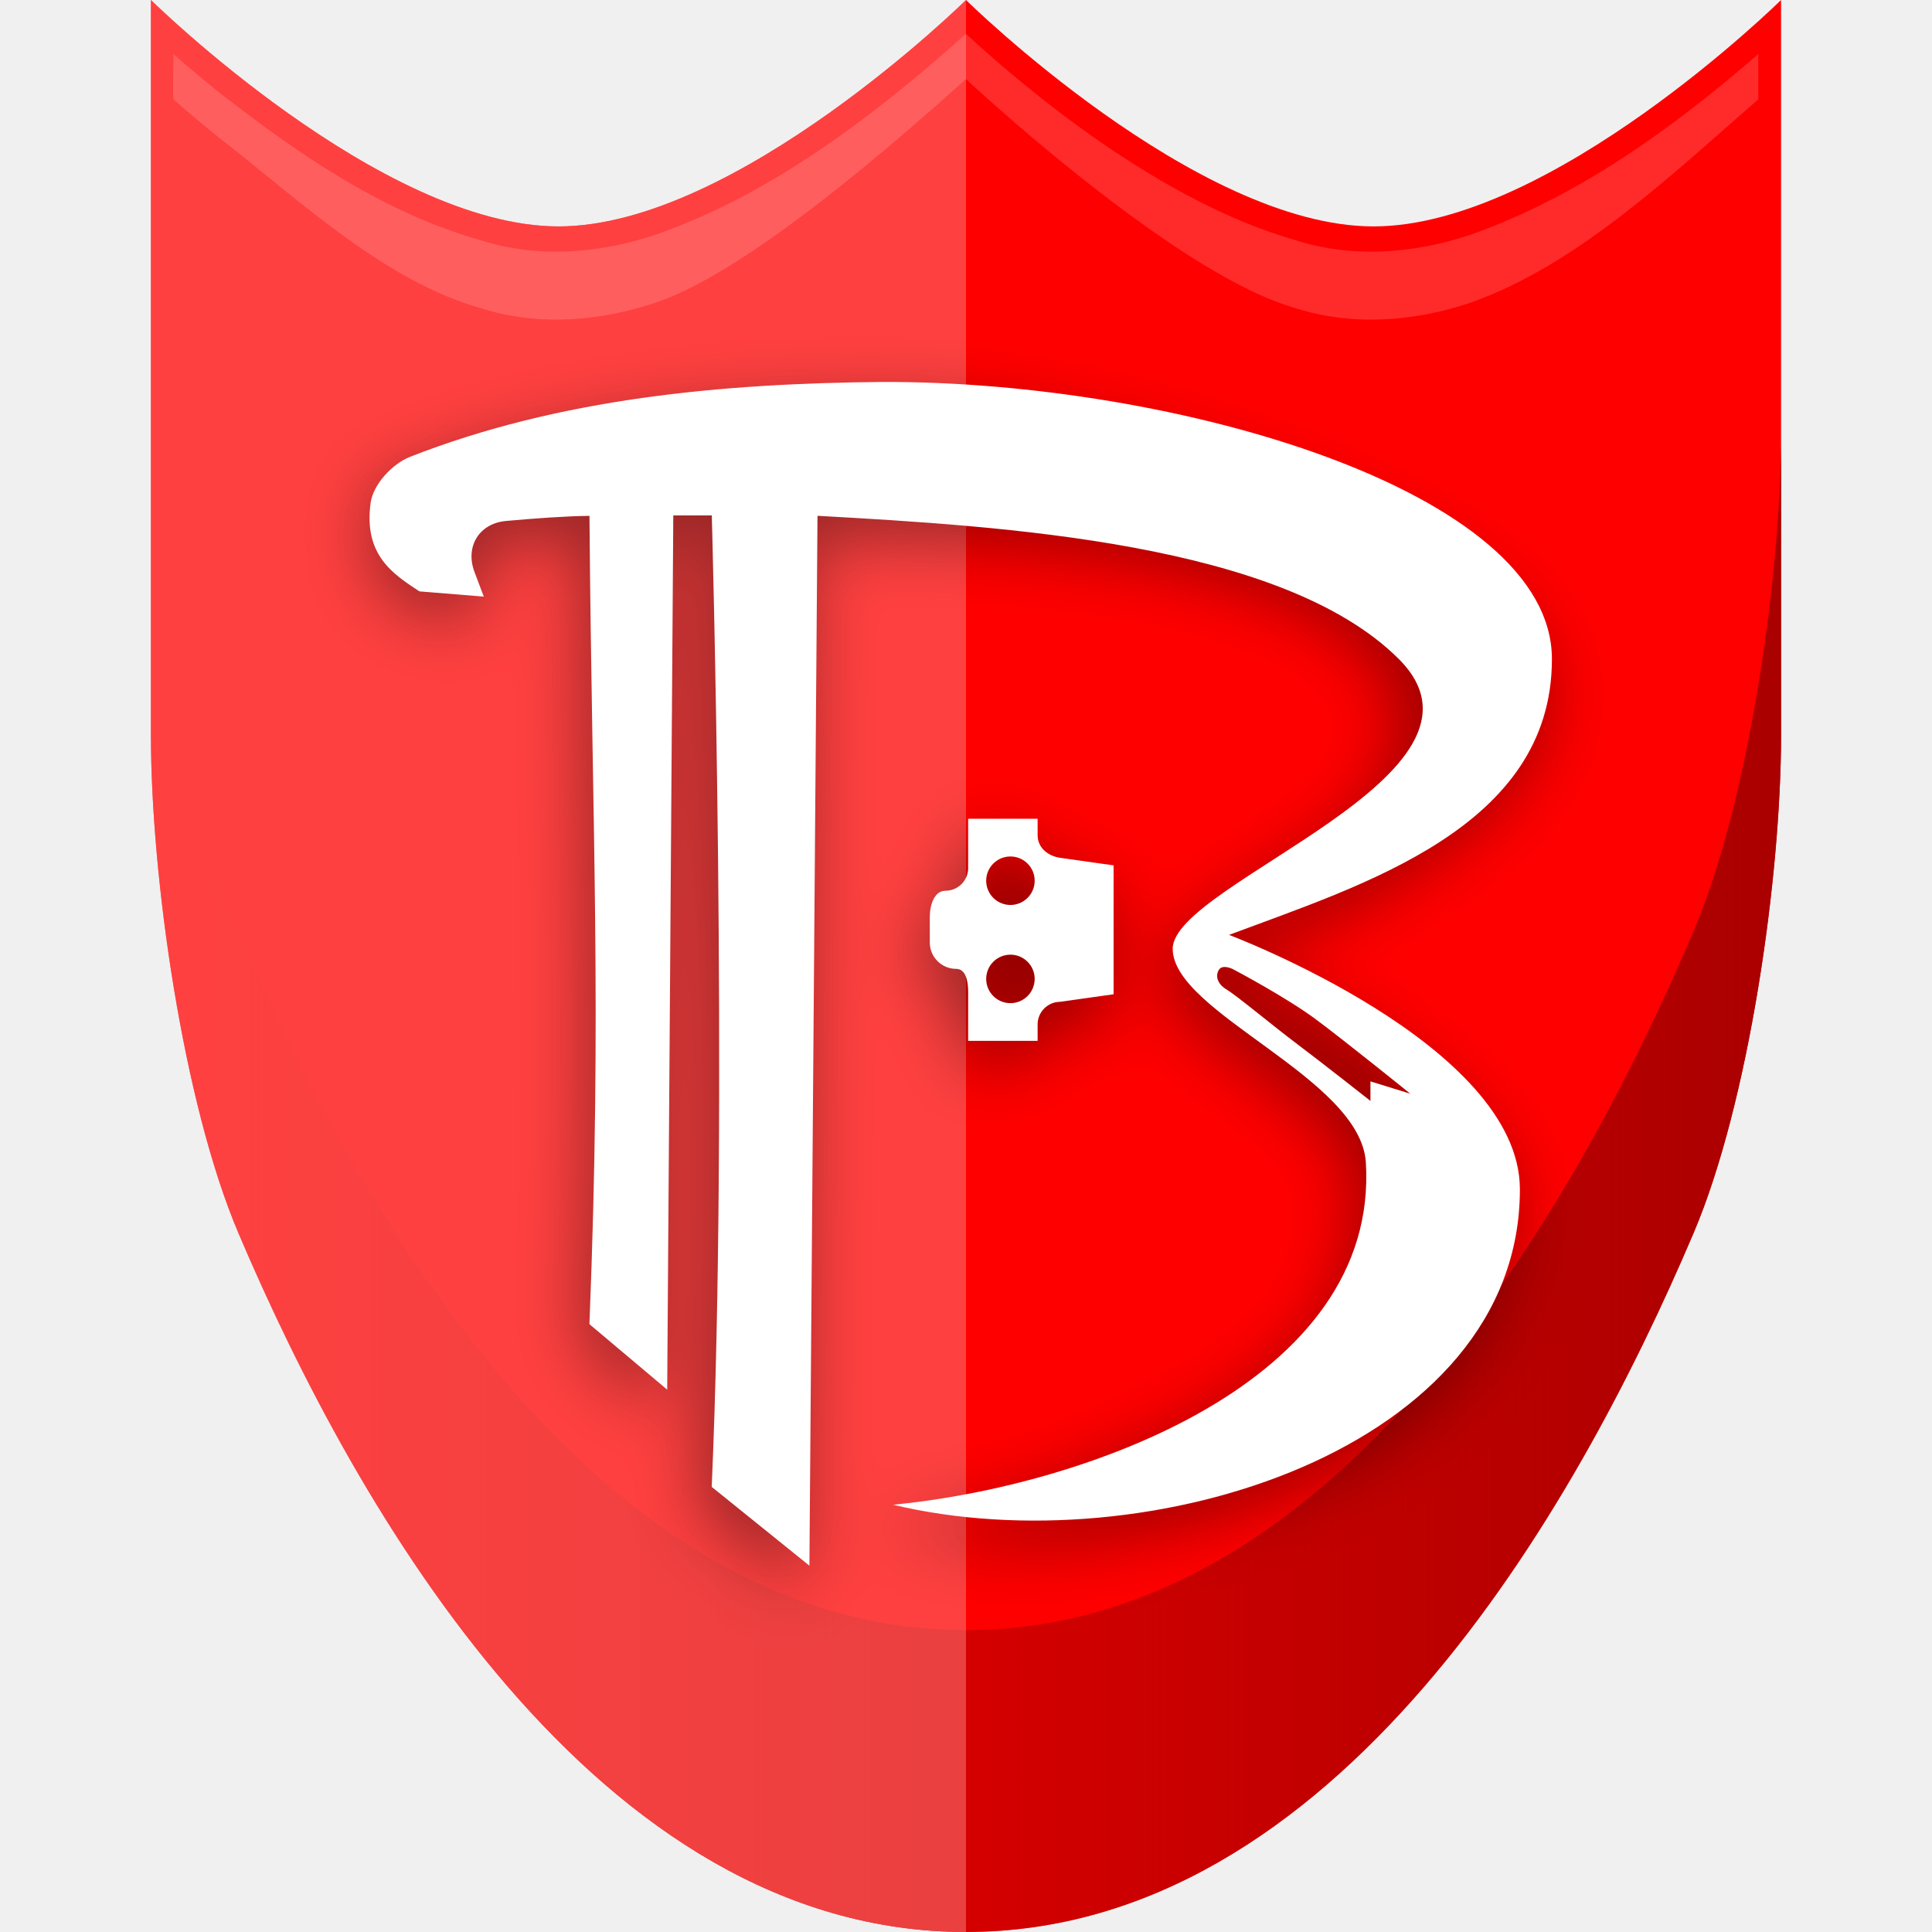
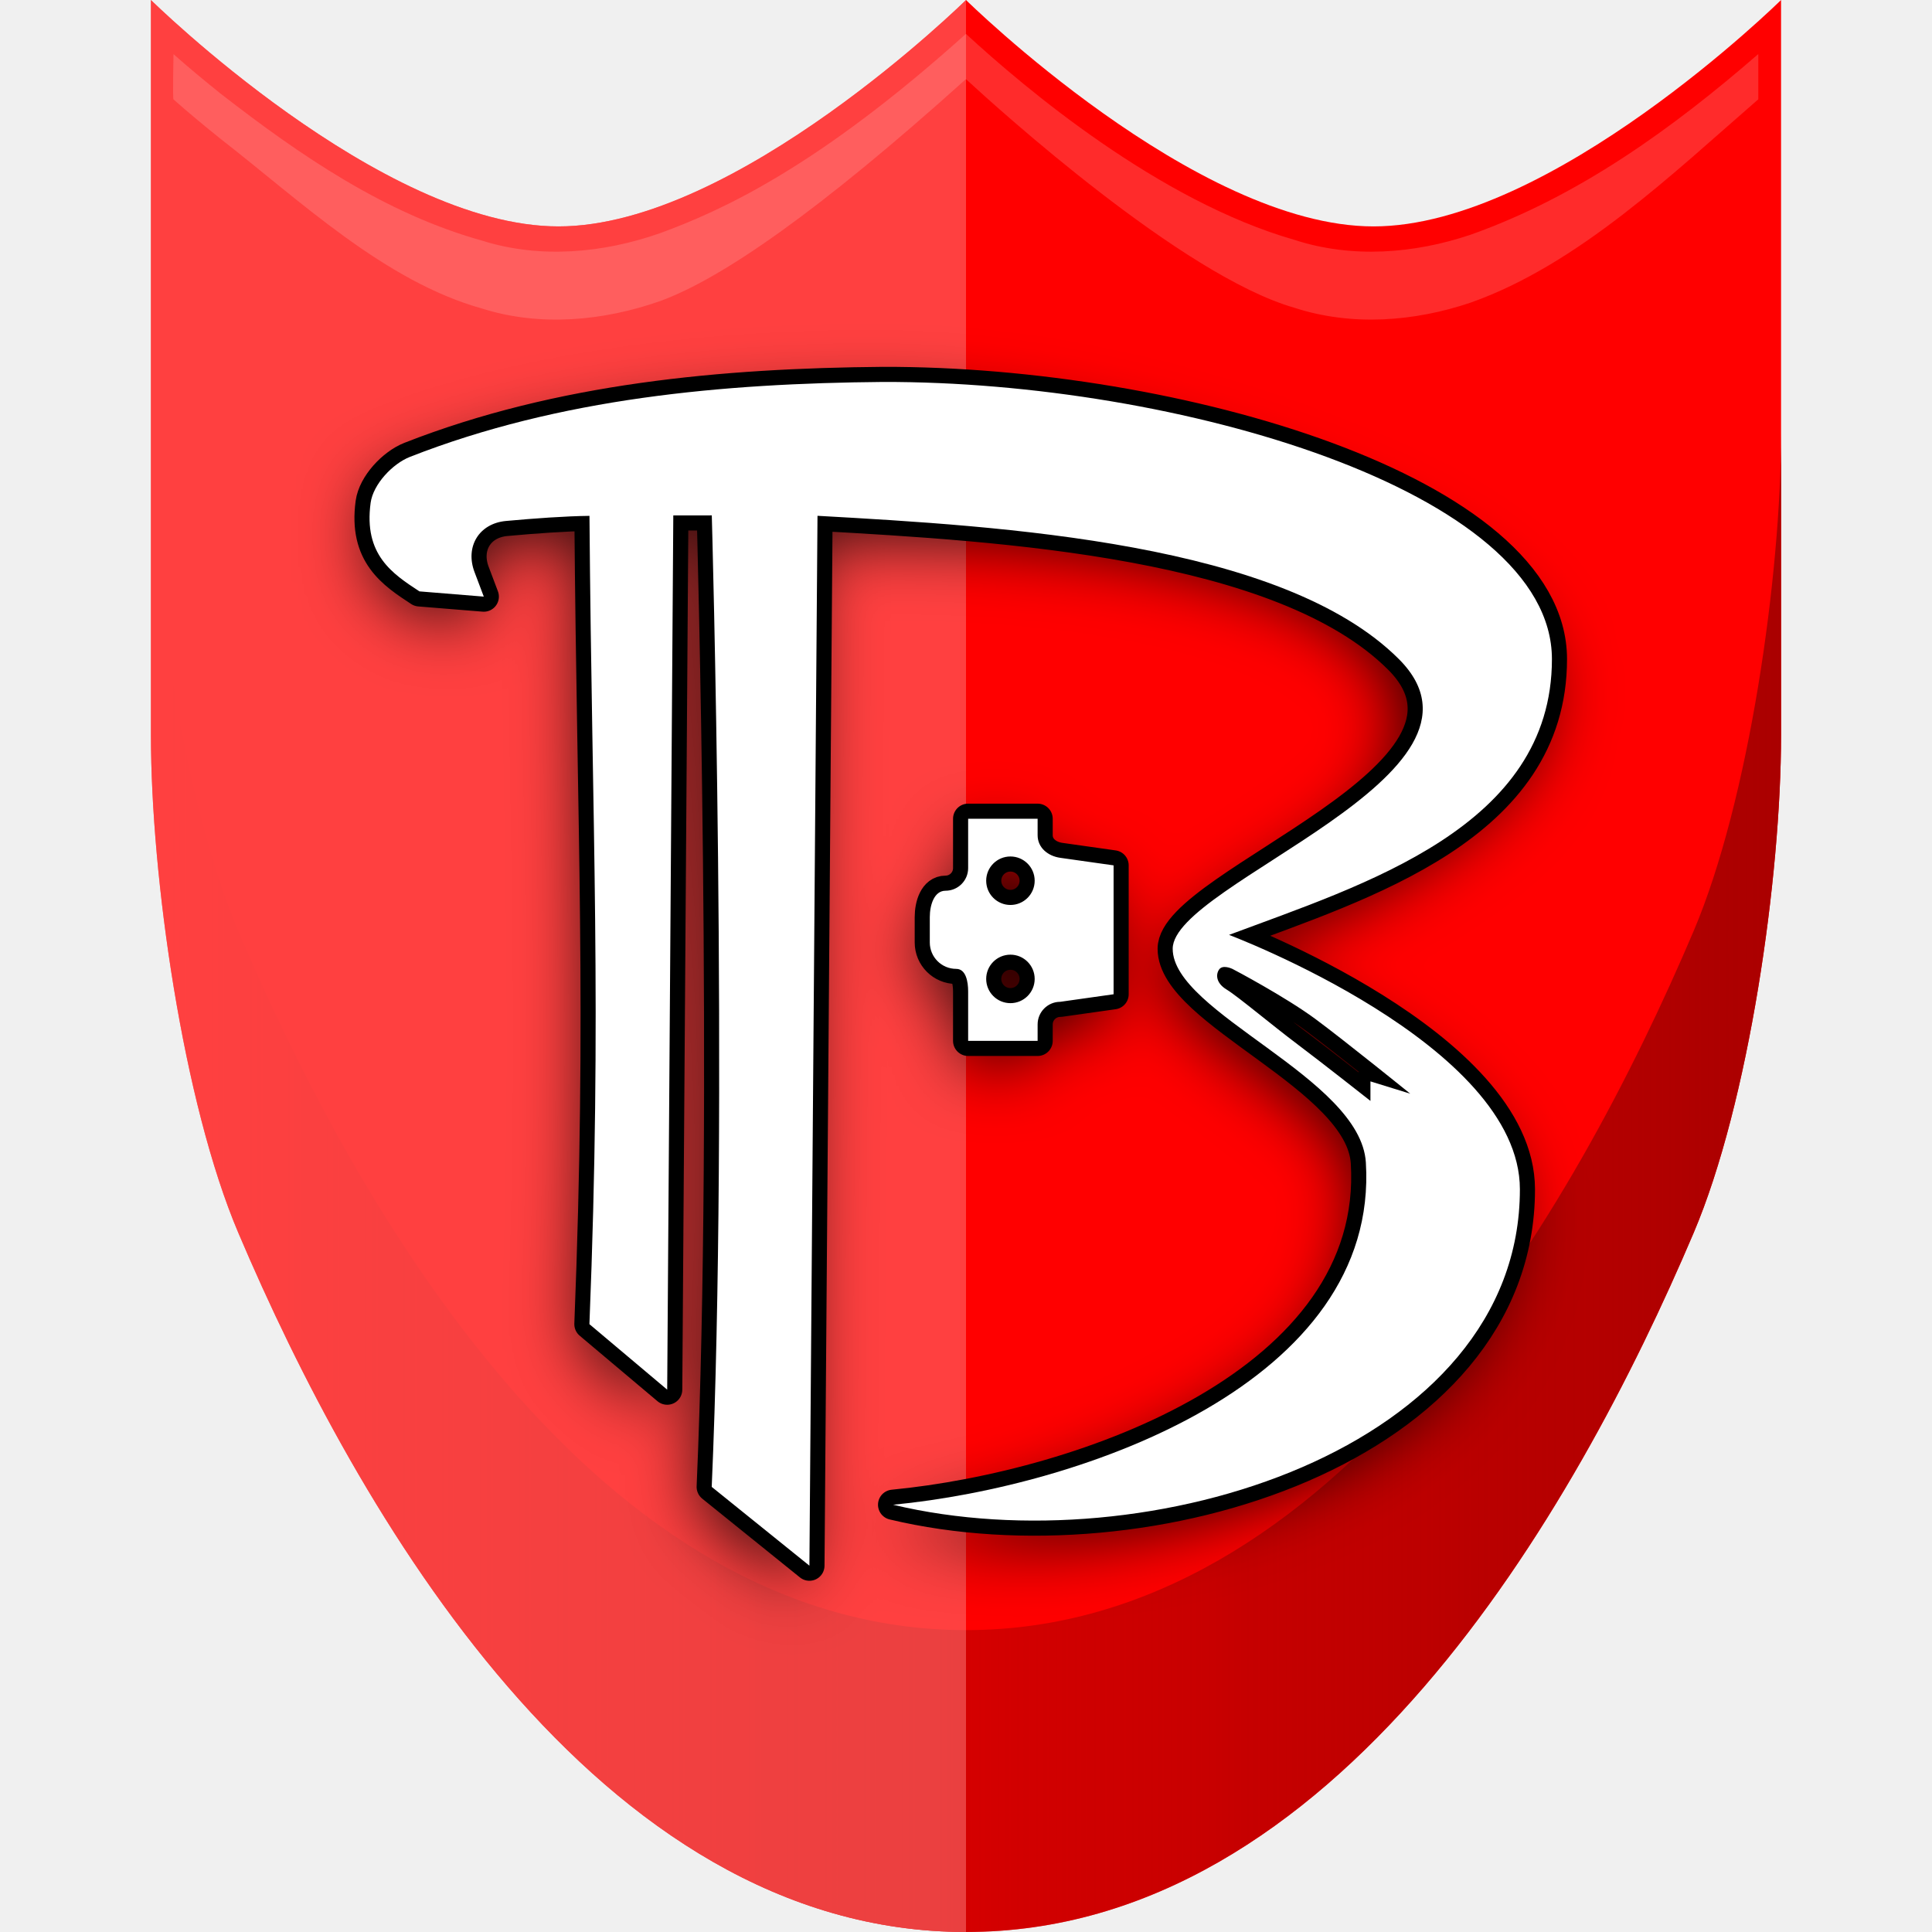
<svg xmlns="http://www.w3.org/2000/svg" xmlns:xlink="http://www.w3.org/1999/xlink" width="512" height="512" viewBox="0 0 135.467 135.467" version="1.1" id="svg5" xml:space="preserve">
  <defs id="defs2">
    <linearGradient id="linearGradient6">
      <stop style="stop-color:#aa0000;stop-opacity:0;" offset="0" id="stop7" />
      <stop style="stop-color:#aa0000;stop-opacity:1;" offset="1" id="stop6" />
    </linearGradient>
    <filter style="color-interpolation-filters:sRGB" id="filter14" x="-0.069" y="-0.069" width="1.139" height="1.138">
      <feGaussianBlur stdDeviation="2.38" id="feGaussianBlur14" />
    </filter>
    <linearGradient xlink:href="#linearGradient6" id="linearGradient7" x1="10.583" y1="82.926" x2="124.883" y2="82.926" gradientUnits="userSpaceOnUse" />
  </defs>
  <g id="layer1">
    <path id="rect1" style="display:inline;opacity:1;fill:#ff0000;stroke-width:10.213;stroke-linecap:round;stroke-linejoin:round;stroke-miterlimit:1;paint-order:markers stroke fill" d="m 10.583,0 c 0,0 16.107,15.875 28.575,15.875 C 51.626,15.875 67.733,0 67.733,0 c 0,0 16.107,15.875 28.575,15.875 C 108.776,15.875 124.883,0 124.883,0 v 51.553 c 0,9.937 -2.247,25.756 -6.13,34.896 -8.299,19.532 -25.116,49.017 -51.02,49.017 -25.904,0 -42.721,-29.485 -51.02,-49.017 C 12.83,77.309 10.583,61.49 10.583,51.553 Z" />
    <path id="path5" style="display:inline;opacity:1;fill:url(#linearGradient7);stroke-width:10.213;stroke-linecap:round;stroke-linejoin:round;stroke-miterlimit:1;paint-order:markers stroke fill" d="m 10.583,30.386 v 21.167 c 0,9.937 2.247,25.756 6.13,34.897 8.299,19.532 25.116,49.017 51.02,49.017 25.903,0 42.721,-29.485 51.02,-49.017 3.884,-9.14 6.13,-24.96 6.13,-34.897 V 30.386 c 0,9.937 -2.247,25.756 -6.13,34.897 -8.299,19.532 -25.116,49.017 -51.02,49.017 -25.904,0 -42.721,-29.485 -51.02,-49.017 -3.884,-9.14 -6.13,-24.96 -6.13,-34.897 z" />
    <path id="path3" style="display:inline;opacity:0.5;fill:#ff8080;fill-opacity:1;stroke-width:10.213;stroke-linecap:round;stroke-linejoin:round;stroke-miterlimit:1;paint-order:markers stroke fill" d="m 10.583,0 v 51.553 c 0,9.937 2.246,25.756 6.13,34.896 8.299,19.532 25.117,49.017 51.02,49.017 V 0 c 0,0 -16.107,15.875 -28.575,15.875 C 26.691,15.875 10.583,0 10.583,0 Z" />
-     <path id="path14" style="display:inline;opacity:0.4;mix-blend-mode:normal;fill:#000000;stroke-width:0.265;stroke-linecap:round;stroke-linejoin:round;stroke-miterlimit:1;paint-order:markers stroke fill;filter:url(#filter14)" d="m 61.392,28.368 c -13.707,0.037 -26,2.044 -33.96,5.545 l -1.413,0.622 0.045,1.928 c 0.025,1.06 0.07,1.953 0.101,1.984 l -0.008,2.311 1.966,0.978 0.759,1.317 4.512,0.367 0.478,-5.462 c 2.019,-0.1 4.142,-0.169 6.931,-0.2 0.176,22.231 0.885,34.363 -0.003,56.676 l 5.453,4.592 0.428,-61.3 c 0.752,-8.2e-4 1.483,-0.003 2.325,-0.002 0.234,26.706 1.171,41.299 -0.005,68.12 l 7.224,5.524 0.567,-73.614 c 5.06,0.031 9.615,0.08 10.914,0.142 16.178,0.77 27.027,4.37 29.851,9.905 1.284,2.518 0.786,5.776 -1.28,8.372 -1.259,1.583 -2.914,2.875 -6.682,5.221 -6.817,4.244 -7.894,5.16 -7.897,6.715 -0.007,4.505 13.178,9.04 13.544,14.989 0.385,6.256 -2.253,11.097 -7.548,14.516 -4.503,3.69 -17.862,8.988 -25.601,9.483 -1.999,0.128 7.588,1.282 11.157,0.998 23.591,-1.875 32.154,-12.65 32.791,-23.116 0.53,-8.7 -20.394,-17.839 -20.394,-17.839 0,0 6.208,-2.096 9.165,-3.85 5.725,-3.395 7.87,-4.944 10.145,-7.225 2.437,-2.445 3.512,-5.112 3.33,-8.263 -0.057,-0.992 -0.151,-1.324 -0.671,-2.373 -1.106,-2.233 -3.819,-4.685 -7.551,-6.827 C 95.559,36.015 78.367,28.322 61.392,28.368 Z m 5.963,30.627 v 3.461 c 0,0.877 -0.711,1.587 -1.587,1.587 -0.816,0.207 -1.309,1.036 -1.102,1.852 v 1.775 c 0,1.023 0.829,1.852 1.852,1.852 0.67,0.207 1.044,0.918 0.837,1.587 v 3.461 h 4.871 v -1.152 c 0,-0.877 0.711,-1.587 1.587,-1.587 h 3.74 V 69.523 H 77.655 V 64.044 H 77.553 V 61.735 h -3.74 c -0.877,0 -1.587,-0.711 -1.587,-1.587 v -1.152 z" />
-     <path id="rect10" style="display:inline;opacity:1;fill:#ffffff;stroke-width:0.265;stroke-linecap:round;stroke-linejoin:round;stroke-miterlimit:1;paint-order:markers stroke fill" d="m 61.921,26.781 c -11.225,0.097 -22.668,1.134 -33.174,5.253 -1.224,0.48 -2.583,1.923 -2.76,3.225 -0.493,3.641 1.527,4.965 3.423,6.207 l 4.512,0.367 -0.65,-1.722 c -0.671,-1.777 0.314,-3.408 2.206,-3.582 1.972,-0.181 4.192,-0.34 5.854,-0.358 0.176,22.231 0.885,34.363 -0.003,56.676 l 5.453,4.592 0.428,-61.3 2.699,-0.002 c 0,0 1.171,41.299 -0.005,68.12 l 6.85,5.524 0.567,-73.614 c 12.944,0.724 32.6,1.882 40.764,10.046 8.105,8.105 -15.851,15.704 -15.858,20.308 -0.007,4.505 13.178,9.04 13.544,14.989 0.947,15.389 -19.733,22.703 -33.149,23.999 17.862,4.271 43.949,-3.907 43.949,-22.118 0,-10.17 -20.394,-17.839 -20.394,-17.839 9.415,-3.526 22.64,-7.539 22.64,-19.337 0,-11.798 -26.384,-19.489 -46.896,-19.433 z m 5.963,30.627 v 3.461 c 0,0.877 -0.711,1.587 -1.587,1.587 -0.792,0 -1.102,0.997 -1.102,1.852 v 1.775 c 0,1.023 0.829,1.852 1.852,1.852 0.686,0 0.837,0.901 0.837,1.587 v 3.461 h 4.871 v -1.152 c 0,-0.877 0.711,-1.587 1.587,-1.587 l 3.74,-0.529 v -9.038 l -3.74,-0.529 c -0.868,-0.123 -1.587,-0.711 -1.587,-1.587 v -1.152 z m 2.965,2.646 c 0.939,8e-6 1.7,0.761 1.7,1.7 -8e-6,0.939 -0.761,1.7 -1.7,1.7 -0.939,2.77e-4 -1.7,-0.761 -1.7,-1.7 8e-6,-0.939 0.761,-1.7 1.7,-1.7 z m 0,6.885 c 0.939,8e-6 1.7,0.761 1.7,1.7 -8e-6,0.939 -0.761,1.7 -1.7,1.7 -0.939,2.77e-4 -1.7,-0.761 -1.7,-1.7 8e-6,-0.939 0.761,-1.7 1.7,-1.7 z m 15.563,0.997 c 0.124,0.057 3.747,1.983 5.794,3.494 2.047,1.512 6.677,5.257 6.677,5.257 l -2.791,-0.863 v 1.369 c 0,0 -3.349,-2.642 -5.12,-3.973 -1.771,-1.331 -4.194,-3.37 -4.964,-3.835 -0.77,-0.465 -0.762,-1.085 -0.52,-1.415 0.237,-0.324 0.799,-0.091 0.923,-0.035 z" />
+     <path id="path14" style="display:inline;opacity:0.8;mix-blend-mode:normal;fill:#000000;stroke-width:0.265;stroke-linecap:round;stroke-linejoin:round;stroke-miterlimit:1;paint-order:markers stroke fill;filter:url(#filter14)" d="m 61.392,28.368 c -13.707,0.037 -26,2.044 -33.96,5.545 l -1.413,0.622 0.045,1.928 c 0.025,1.06 0.07,1.953 0.101,1.984 l -0.008,2.311 1.966,0.978 0.759,1.317 4.512,0.367 0.478,-5.462 c 2.019,-0.1 4.142,-0.169 6.931,-0.2 0.176,22.231 0.885,34.363 -0.003,56.676 l 5.453,4.592 0.428,-61.3 c 0.752,-8.2e-4 1.483,-0.003 2.325,-0.002 0.234,26.706 1.171,41.299 -0.005,68.12 l 7.224,5.524 0.567,-73.614 c 5.06,0.031 9.615,0.08 10.914,0.142 16.178,0.77 27.027,4.37 29.851,9.905 1.284,2.518 0.786,5.776 -1.28,8.372 -1.259,1.583 -2.914,2.875 -6.682,5.221 -6.817,4.244 -7.894,5.16 -7.897,6.715 -0.007,4.505 13.178,9.04 13.544,14.989 0.385,6.256 -2.253,11.097 -7.548,14.516 -4.503,3.69 -17.862,8.988 -25.601,9.483 -1.999,0.128 7.588,1.282 11.157,0.998 23.591,-1.875 32.154,-12.65 32.791,-23.116 0.53,-8.7 -20.394,-17.839 -20.394,-17.839 0,0 6.208,-2.096 9.165,-3.85 5.725,-3.395 7.87,-4.944 10.145,-7.225 2.437,-2.445 3.512,-5.112 3.33,-8.263 -0.057,-0.992 -0.151,-1.324 -0.671,-2.373 -1.106,-2.233 -3.819,-4.685 -7.551,-6.827 C 95.559,36.015 78.367,28.322 61.392,28.368 Z m 5.963,30.627 v 3.461 c 0,0.877 -0.711,1.587 -1.587,1.587 -0.816,0.207 -1.309,1.036 -1.102,1.852 v 1.775 c 0,1.023 0.829,1.852 1.852,1.852 0.67,0.207 1.044,0.918 0.837,1.587 v 3.461 h 4.871 v -1.152 c 0,-0.877 0.711,-1.587 1.587,-1.587 h 3.74 V 69.523 H 77.655 V 64.044 H 77.553 V 61.735 h -3.74 c -0.877,0 -1.587,-0.711 -1.587,-1.587 v -1.152 z" />
+     <path id="rect10" style="display:inline;opacity:1;fill:#ffffff;stroke-width:2.117;stroke-linecap:round;stroke-linejoin:round;stroke-miterlimit:1;paint-order:markers stroke fill;stroke:#000000;stroke-opacity:1;stroke-dasharray:none" d="m 61.921,26.781 c -11.225,0.097 -22.668,1.134 -33.174,5.253 -1.224,0.48 -2.583,1.923 -2.76,3.225 -0.493,3.641 1.527,4.965 3.423,6.207 l 4.512,0.367 -0.65,-1.722 c -0.671,-1.777 0.314,-3.408 2.206,-3.582 1.972,-0.181 4.192,-0.34 5.854,-0.358 0.176,22.231 0.885,34.363 -0.003,56.676 l 5.453,4.592 0.428,-61.3 2.699,-0.002 c 0,0 1.171,41.299 -0.005,68.12 l 6.85,5.524 0.567,-73.614 c 12.944,0.724 32.6,1.882 40.764,10.046 8.105,8.105 -15.851,15.704 -15.858,20.308 -0.007,4.505 13.178,9.04 13.544,14.989 0.947,15.389 -19.733,22.703 -33.149,23.999 17.862,4.271 43.949,-3.907 43.949,-22.118 0,-10.17 -20.394,-17.839 -20.394,-17.839 9.415,-3.526 22.64,-7.539 22.64,-19.337 0,-11.798 -26.384,-19.489 -46.896,-19.433 z m 5.963,30.627 v 3.461 c 0,0.877 -0.711,1.587 -1.587,1.587 -0.792,0 -1.102,0.997 -1.102,1.852 v 1.775 c 0,1.023 0.829,1.852 1.852,1.852 0.686,0 0.837,0.901 0.837,1.587 v 3.461 h 4.871 v -1.152 c 0,-0.877 0.711,-1.587 1.587,-1.587 l 3.74,-0.529 v -9.038 l -3.74,-0.529 c -0.868,-0.123 -1.587,-0.711 -1.587,-1.587 v -1.152 z m 2.965,2.646 c 0.939,8e-6 1.7,0.761 1.7,1.7 -8e-6,0.939 -0.761,1.7 -1.7,1.7 -0.939,2.77e-4 -1.7,-0.761 -1.7,-1.7 8e-6,-0.939 0.761,-1.7 1.7,-1.7 z m 0,6.885 c 0.939,8e-6 1.7,0.761 1.7,1.7 -8e-6,0.939 -0.761,1.7 -1.7,1.7 -0.939,2.77e-4 -1.7,-0.761 -1.7,-1.7 8e-6,-0.939 0.761,-1.7 1.7,-1.7 z m 15.563,0.997 c 0.124,0.057 3.747,1.983 5.794,3.494 2.047,1.512 6.677,5.257 6.677,5.257 l -2.791,-0.863 v 1.369 c 0,0 -3.349,-2.642 -5.12,-3.973 -1.771,-1.331 -4.194,-3.37 -4.964,-3.835 -0.77,-0.465 -0.762,-1.085 -0.52,-1.415 0.237,-0.324 0.799,-0.091 0.923,-0.035 z" />
    <path id="path15" style="display:inline;opacity:0.2;mix-blend-mode:normal;fill:#ffd5d5;stroke-width:10.213;stroke-linecap:round;stroke-linejoin:round;stroke-miterlimit:1;paint-order:markers stroke fill" d="M 67.729,2.373 C 57.328,11.731 50.591,14.77 46.306,16.341 c -3.991,1.406 -8.431,1.82 -12.511,0.529 -6.833,-1.907 -12.782,-5.998 -18.32,-10.301 -1.122,-0.902 -2.233,-1.818 -3.31,-2.774 0,0 -0.066,3.137 0,3.175 1.077,0.956 2.188,1.872 3.31,2.774 5.538,4.303 11.487,9.982 18.32,11.889 4.08,1.291 8.52,0.876 12.511,-0.529 4.285,-1.571 11.022,-6.197 21.423,-15.556 2.268,2.092 15.182,13.782 23.024,16.03 4.02,1.313 8.411,0.979 12.376,-0.362 7.552,-2.679 14.154,-9.038 20.158,-14.252 V 3.789 c -6.004,5.214 -12.605,9.985 -20.158,12.664 -3.965,1.341 -8.356,1.676 -12.376,0.362 C 81.274,14.098 71.897,6.219 67.729,2.373 Z" />
  </g>
</svg>
